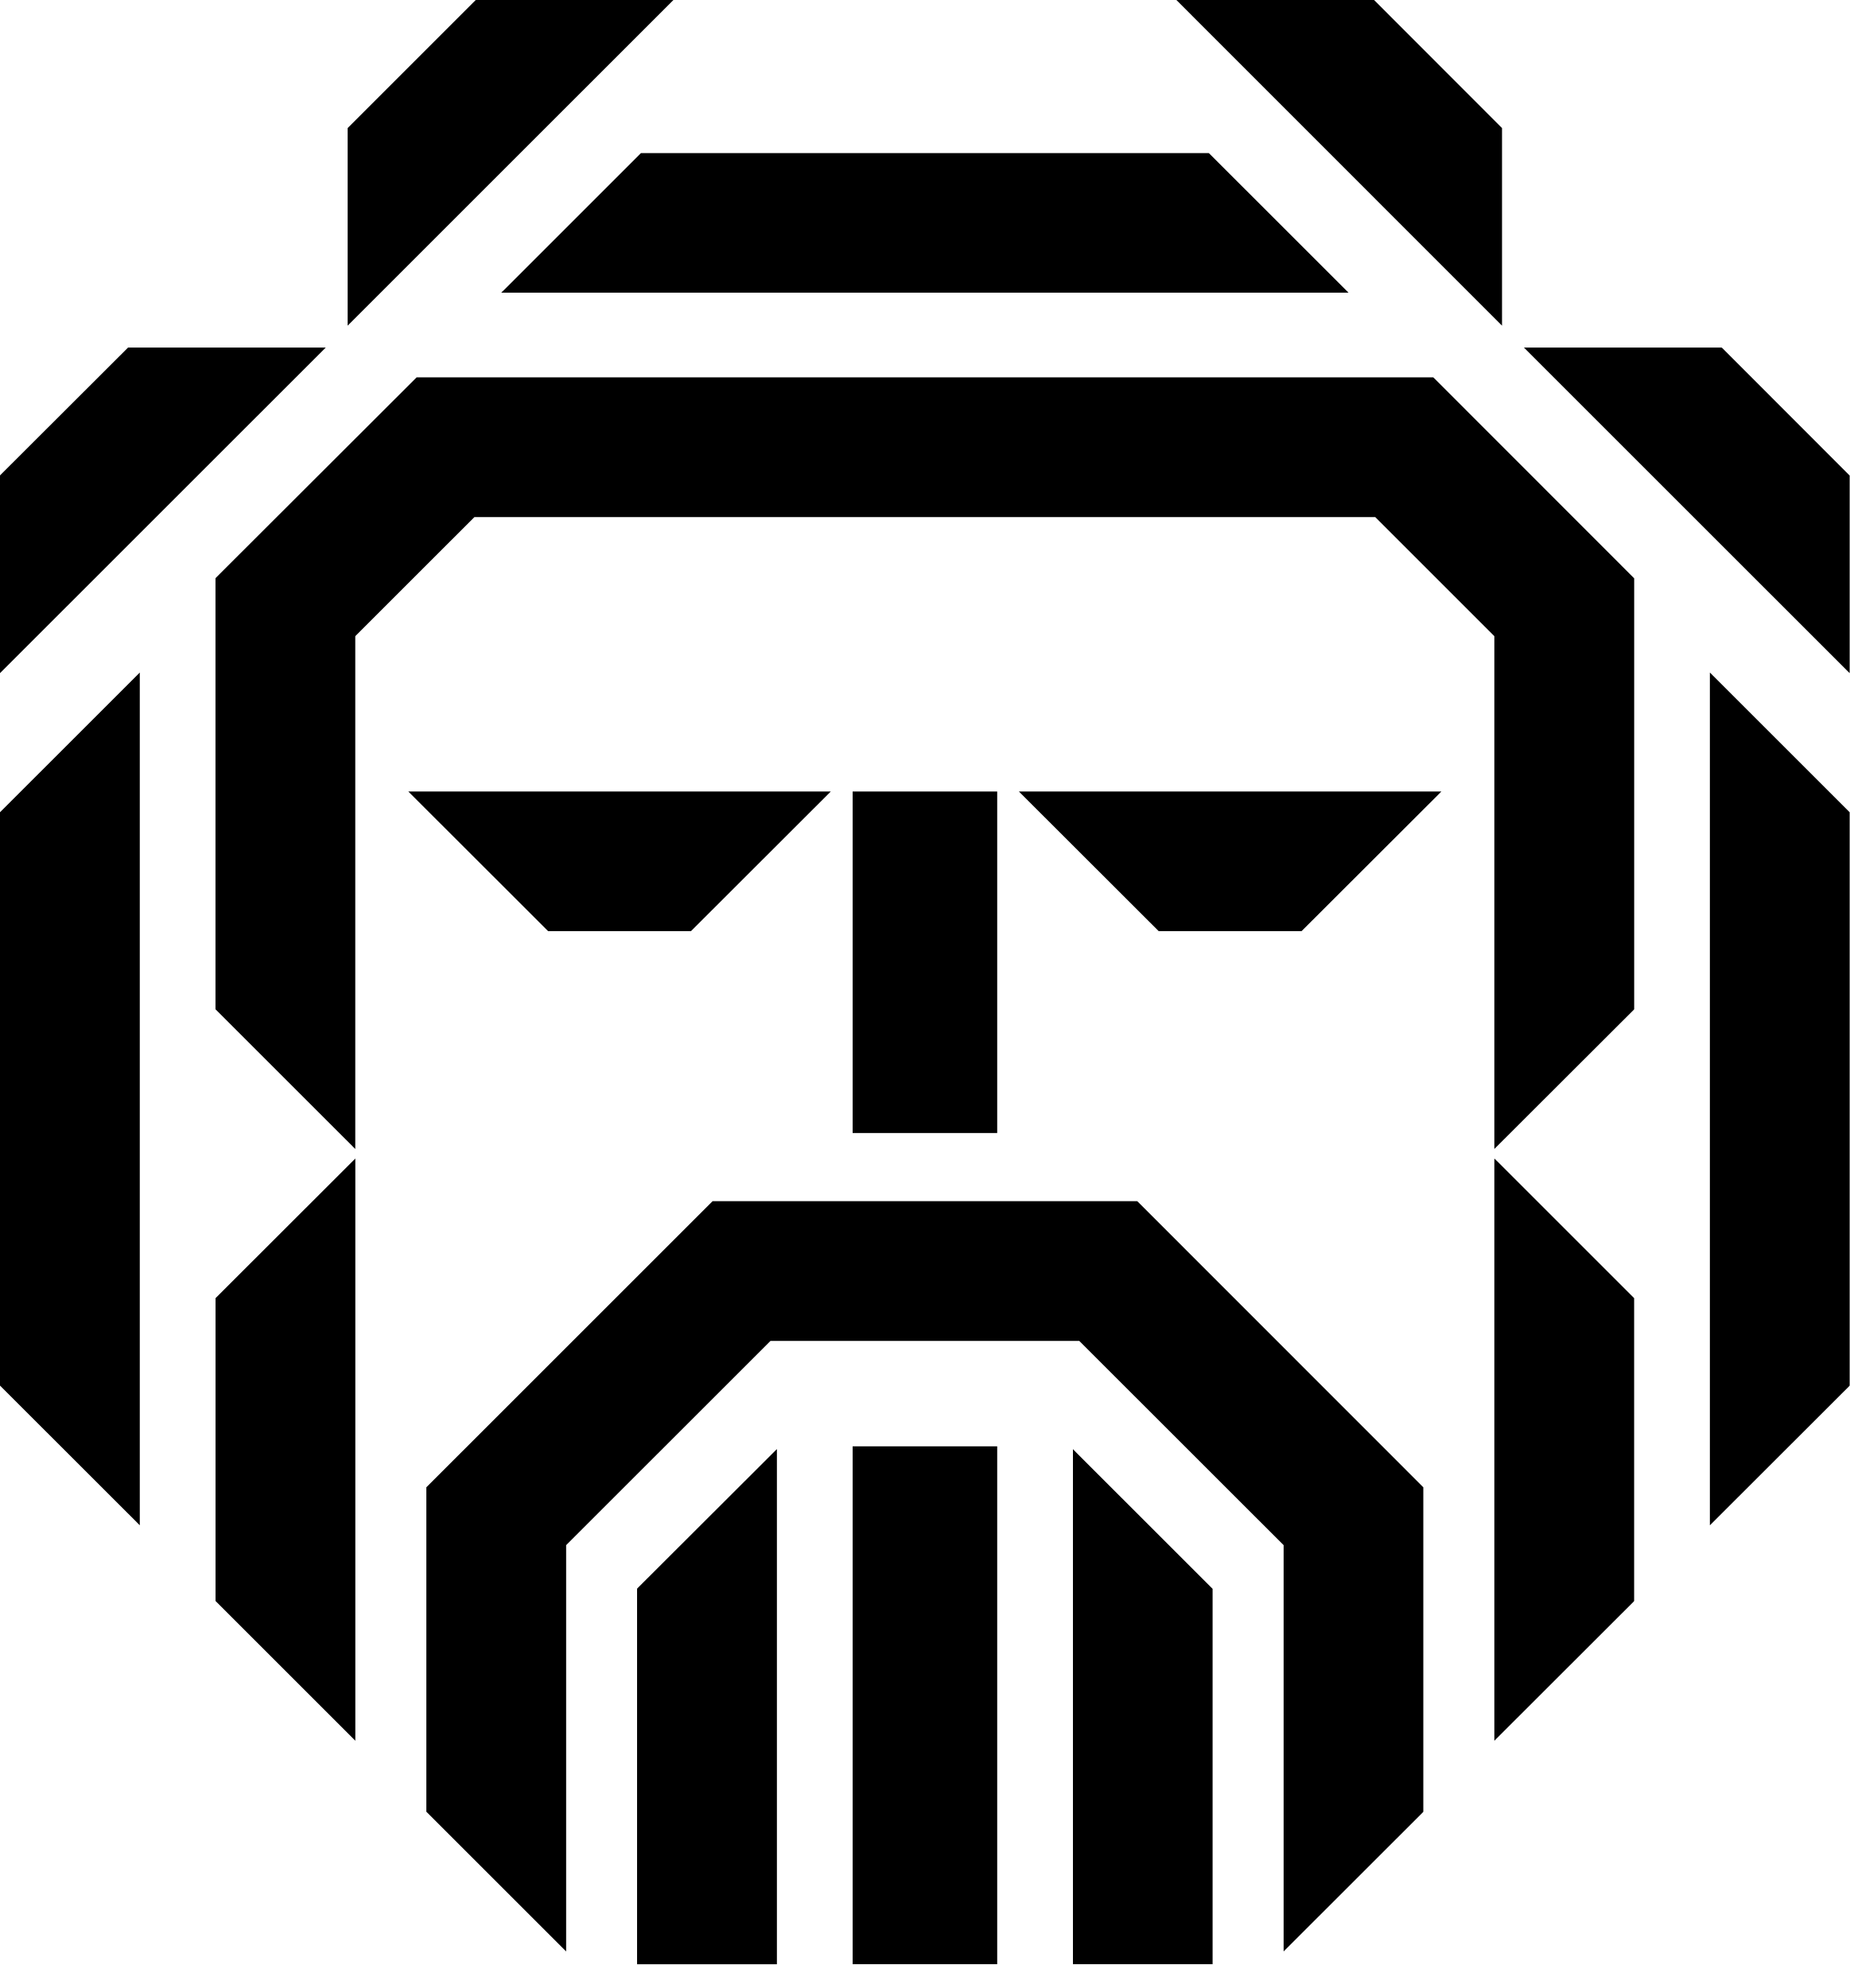
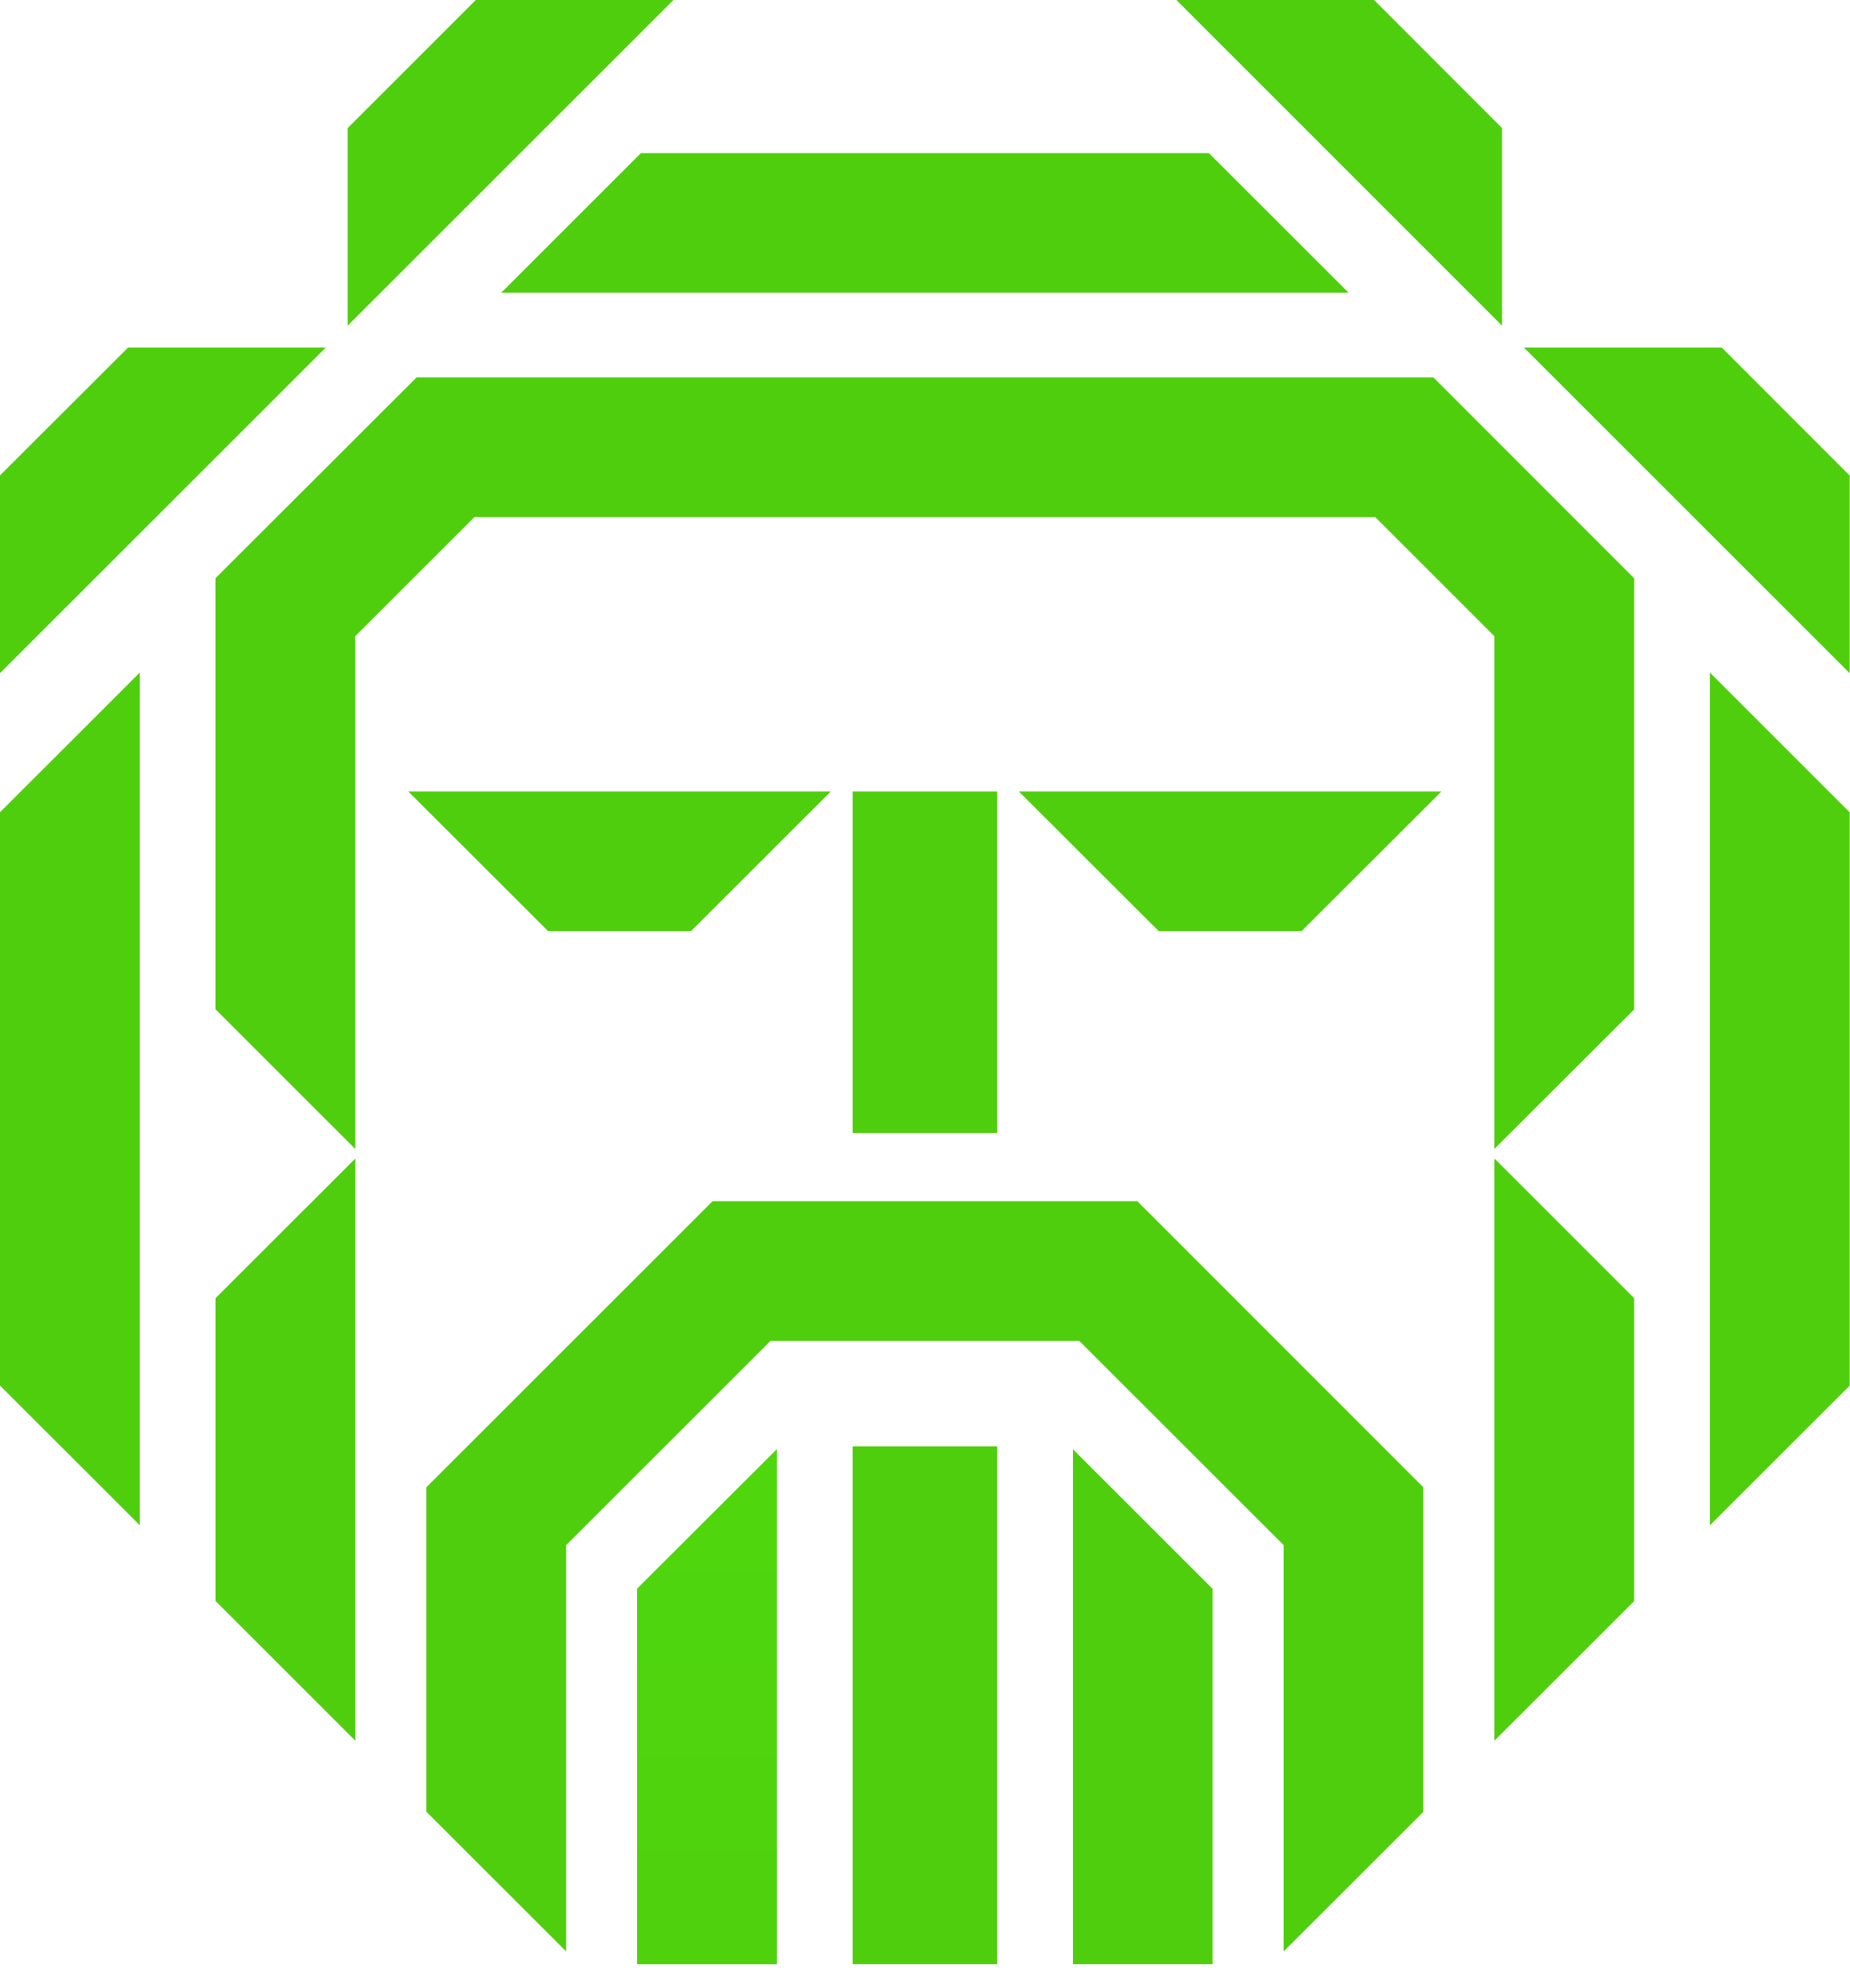
<svg xmlns="http://www.w3.org/2000/svg" fill="none" viewBox="0 0 40 43">
  <path d="M13.777 34.366v8.12h3.024V31.343l-3.014 3.009-.01.013Z" fill="url(#a)" />
  <path d="M0 17.57v12.4l2.957 2.955.066.067V14.547L.01 17.559l-.01.01Z" fill="url(#b)" />
  <path d="M11.853 20.14h3.09l2.956-2.953.067-.067H8.83l3.013 3.01.01.01Z" fill="url(#c)" />
  <path d="m13.86 3.312-2.956 2.956-.066.063h18.325l-3.01-3.009-.013-.01H13.86Z" fill="url(#d)" />
  <path d="M21.565 31.284h-3.126v11.201h3.126V31.284Z" fill="url(#e)" />
  <path d="M14.563 0h-4.275l-2.76 2.76-.01.01v4.274L14.496.067 14.563 0Z" fill="url(#f)" />
  <path d="M7.045 7.517H2.77L.01 10.273l-.01.013v4.274l6.979-6.977.066-.066Z" fill="url(#g)" />
  <path d="M23.203 31.344v11.141h3.02v-8.119l-2.957-2.956-.063-.066Z" fill="url(#h)" />
  <path d="M36.977 14.547v18.445l3.013-3.01.01-.013v-12.4l-2.956-2.955-.067-.067Z" fill="url(#i)" />
  <path d="m25.047 20.13.01.01h3.09l2.957-2.953.066-.067h-9.136l3.013 3.01Z" fill="url(#j)" />
  <path d="M21.565 17.12h-3.126v7.387h3.126V17.12Z" fill="url(#k)" />
  <path d="M30.99 8.162H9.01L4.67 12.496l-.01.013v9.321l2.957 2.956.066.067V13.76l2.577-2.576H29.74l2.576 2.576v11.092l3.014-3.01.01-.013v-9.32l-4.335-4.338-.014-.01Z" fill="url(#l)" />
  <path d="M4.661 28.078v6.551l2.957 2.956.066.067V25.059l-3.013 3.01-.01.01Z" fill="url(#m)" />
  <path d="M32.316 25.06v12.592l3.013-3.01.01-.013v-6.55l-2.957-2.957-.066-.063Z" fill="url(#n)" />
  <path d="M24.591 25.981H15.41l-6.18 6.179-.01.01v7.017l2.957 2.956.066.066v-8.788l4.419-4.417h6.678l4.419 4.417v8.788L30.77 39.2l.01-.013V32.17l-6.176-6.179-.014-.01Z" fill="url(#o)" />
  <path d="M32.482 7.044V2.77L29.725.01l-.01-.01H25.44l6.975 6.977.067.067Z" fill="url(#p)" />
  <path d="m37.243 7.527-.013-.01h-4.275l6.978 6.977.067.066v-4.274l-2.757-2.76Z" fill="url(#q)" />
  <defs>
    <linearGradient id="a" x1="15.289" y1="49.129" x2="15.289" y2="-7.503" gradientUnits="userSpaceOnUse">
-       <stop stopColor="#4FCE0D" />
-       <stop offset="1" stopColor="#4FEA0D" />
+       <stop stop-color="#4FCE0D" />
+       <stop offset="1" stop-color="#4FEA0D" />
    </linearGradient>
    <linearGradient id="b" x1="1.512" y1="49.13" x2="1.512" y2="-7.503" gradientUnits="userSpaceOnUse">
-       <stop stopColor="#4FCE0D" />
-       <stop offset="1" stopColor="#4FCE0D" />
+       <stop stop-color="#4FCE0D" />
+       <stop offset="1" stop-color="#4FCE0D" />
    </linearGradient>
    <linearGradient id="c" x1="376.463" y1="462.725" x2="376.463" y2="-50.933" gradientUnits="userSpaceOnUse">
-       <stop stopColor="#4FCE0D" />
-       <stop offset="1" stopColor="#4FCE0D" />
+       <stop stop-color="#4FCE0D" />
+       <stop offset="1" stop-color="#4FCE0D" />
    </linearGradient>
    <linearGradient id="d" x1="1111.64" y1="448.917" x2="1111.64" y2="-64.741" gradientUnits="userSpaceOnUse">
-       <stop stopColor="#4FCE0D" />
-       <stop offset="1" stopColor="#4FCE0D" />
+       <stop stop-color="#4FCE0D" />
+       <stop offset="1" stop-color="#4FCE0D" />
    </linearGradient>
    <linearGradient id="e" x1="206.238" y1="1684.49" x2="206.238" y2="-221.195" gradientUnits="userSpaceOnUse">
-       <stop stopColor="#4FCE0D" />
-       <stop offset="1" stopColor="#4FCE0D" />
+       <stop stop-color="#4FCE0D" />
+       <stop offset="1" stop-color="#4FCE0D" />
    </linearGradient>
    <linearGradient id="f" x1="241.134" y1="1039.58" x2="241.134" y2="-158.765" gradientUnits="userSpaceOnUse">
-       <stop stopColor="#4FCE0D" />
-       <stop offset="1" stopColor="#4FCE0D" />
+       <stop stop-color="#4FCE0D" />
+       <stop offset="1" stop-color="#4FCE0D" />
    </linearGradient>
    <linearGradient id="g" x1="74.537" y1="1047.1" x2="74.537" y2="-151.249" gradientUnits="userSpaceOnUse">
-       <stop stopColor="#4FCE0D" />
-       <stop offset="1" stopColor="#4FCE0D" />
+       <stop stop-color="#4FCE0D" />
+       <stop offset="1" stop-color="#4FCE0D" />
    </linearGradient>
    <linearGradient id="h" x1="247.333" y1="1675.71" x2="247.333" y2="-219.784" gradientUnits="userSpaceOnUse">
-       <stop stopColor="#4FCE0D" />
-       <stop offset="1" stopColor="#4FCE0D" />
+       <stop stop-color="#4FCE0D" />
+       <stop offset="1" stop-color="#4FCE0D" />
    </linearGradient>
    <linearGradient id="i" x1="386.453" y1="2736.82" x2="386.453" y2="-401.199" gradientUnits="userSpaceOnUse">
-       <stop stopColor="#4FCE0D" />
-       <stop offset="1" stopColor="#4FCE0D" />
+       <stop stop-color="#4FCE0D" />
+       <stop offset="1" stop-color="#4FCE0D" />
    </linearGradient>
    <linearGradient id="j" x1="752.001" y1="462.725" x2="752.001" y2="-50.933" gradientUnits="userSpaceOnUse">
-       <stop stopColor="#4FCE0D" />
-       <stop offset="1" stopColor="#4FCE0D" />
+       <stop stop-color="#4FCE0D" />
+       <stop offset="1" stop-color="#4FCE0D" />
    </linearGradient>
    <linearGradient id="k" x1="206.238" y1="1107.3" x2="206.238" y2="-149.373" gradientUnits="userSpaceOnUse">
-       <stop stopColor="#4FCE0D" />
-       <stop offset="1" stopColor="#4FCE0D" />
+       <stop stop-color="#4FCE0D" />
+       <stop offset="1" stop-color="#4FCE0D" />
    </linearGradient>
    <linearGradient id="l" x1="1847.46" y1="2471.52" x2="1847.46" y2="-368.042" gradientUnits="userSpaceOnUse">
-       <stop stopColor="#4FCE0D" />
-       <stop offset="1" stopColor="#4FCE0D" />
+       <stop stop-color="#4FCE0D" />
+       <stop offset="1" stop-color="#4FCE0D" />
    </linearGradient>
    <linearGradient id="m" x1="60.71" y1="1883.63" x2="60.71" y2="-258.783" gradientUnits="userSpaceOnUse">
-       <stop stopColor="#4FCE0D" />
-       <stop offset="1" stopColor="#4FCE0D" />
+       <stop stop-color="#4FCE0D" />
+       <stop offset="1" stop-color="#4FCE0D" />
    </linearGradient>
    <linearGradient id="n" x1="339.467" y1="1883.63" x2="339.467" y2="-258.783" gradientUnits="userSpaceOnUse">
-       <stop stopColor="#4FCE0D" />
-       <stop offset="1" stopColor="#4FCE0D" />
+       <stop stop-color="#4FCE0D" />
+       <stop offset="1" stop-color="#4FCE0D" />
    </linearGradient>
    <linearGradient id="o" x1="1304.42" y1="2421.05" x2="1304.42" y2="-339.794" gradientUnits="userSpaceOnUse">
-       <stop stopColor="#4FCE0D" />
-       <stop offset="1" stopColor="#4FCE0D" />
+       <stop stop-color="#4FCE0D" />
+       <stop offset="1" stop-color="#4FCE0D" />
    </linearGradient>
    <linearGradient id="p" x1="637.935" y1="1039.58" x2="637.935" y2="-158.765" gradientUnits="userSpaceOnUse">
-       <stop stopColor="#4FCE0D" />
-       <stop offset="1" stopColor="#4FCE0D" />
+       <stop stop-color="#4FCE0D" />
+       <stop offset="1" stop-color="#4FCE0D" />
    </linearGradient>
    <linearGradient id="q" x1="804.819" y1="1047.1" x2="804.819" y2="-151.249" gradientUnits="userSpaceOnUse">
-       <stop stopColor="#4FCE0D" />
-       <stop offset="1" stopColor="#4FCE0D" />
+       <stop stop-color="#4FCE0D" />
+       <stop offset="1" stop-color="#4FCE0D" />
    </linearGradient>
  </defs>
</svg>
